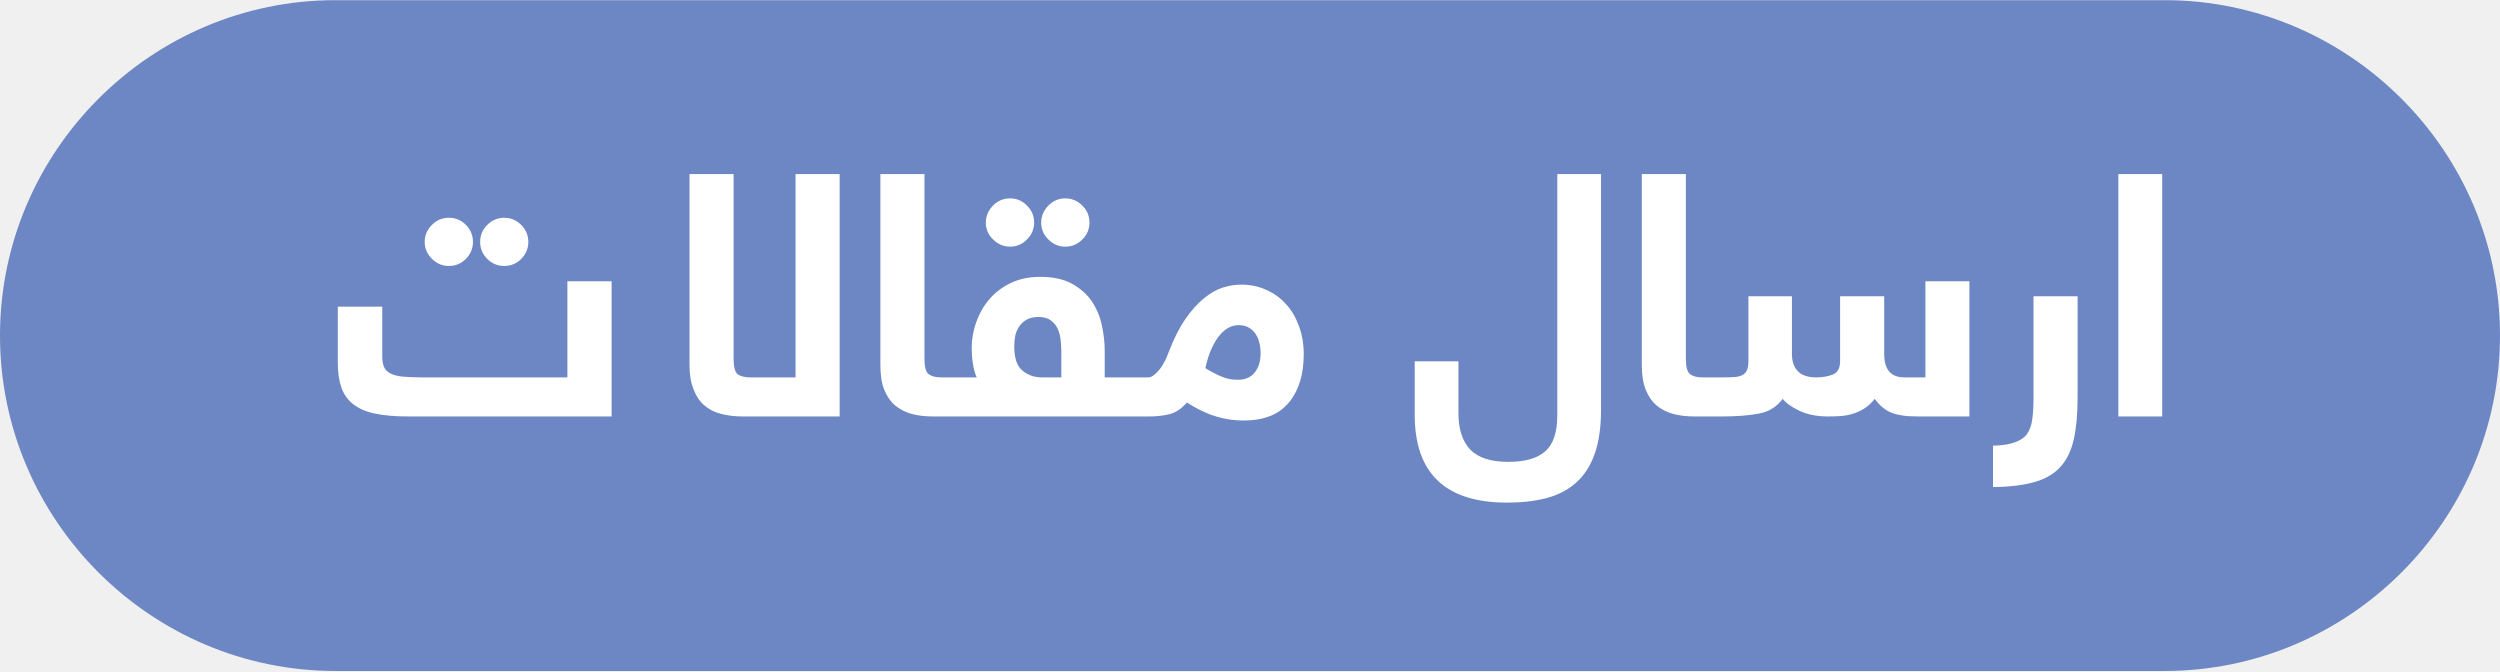
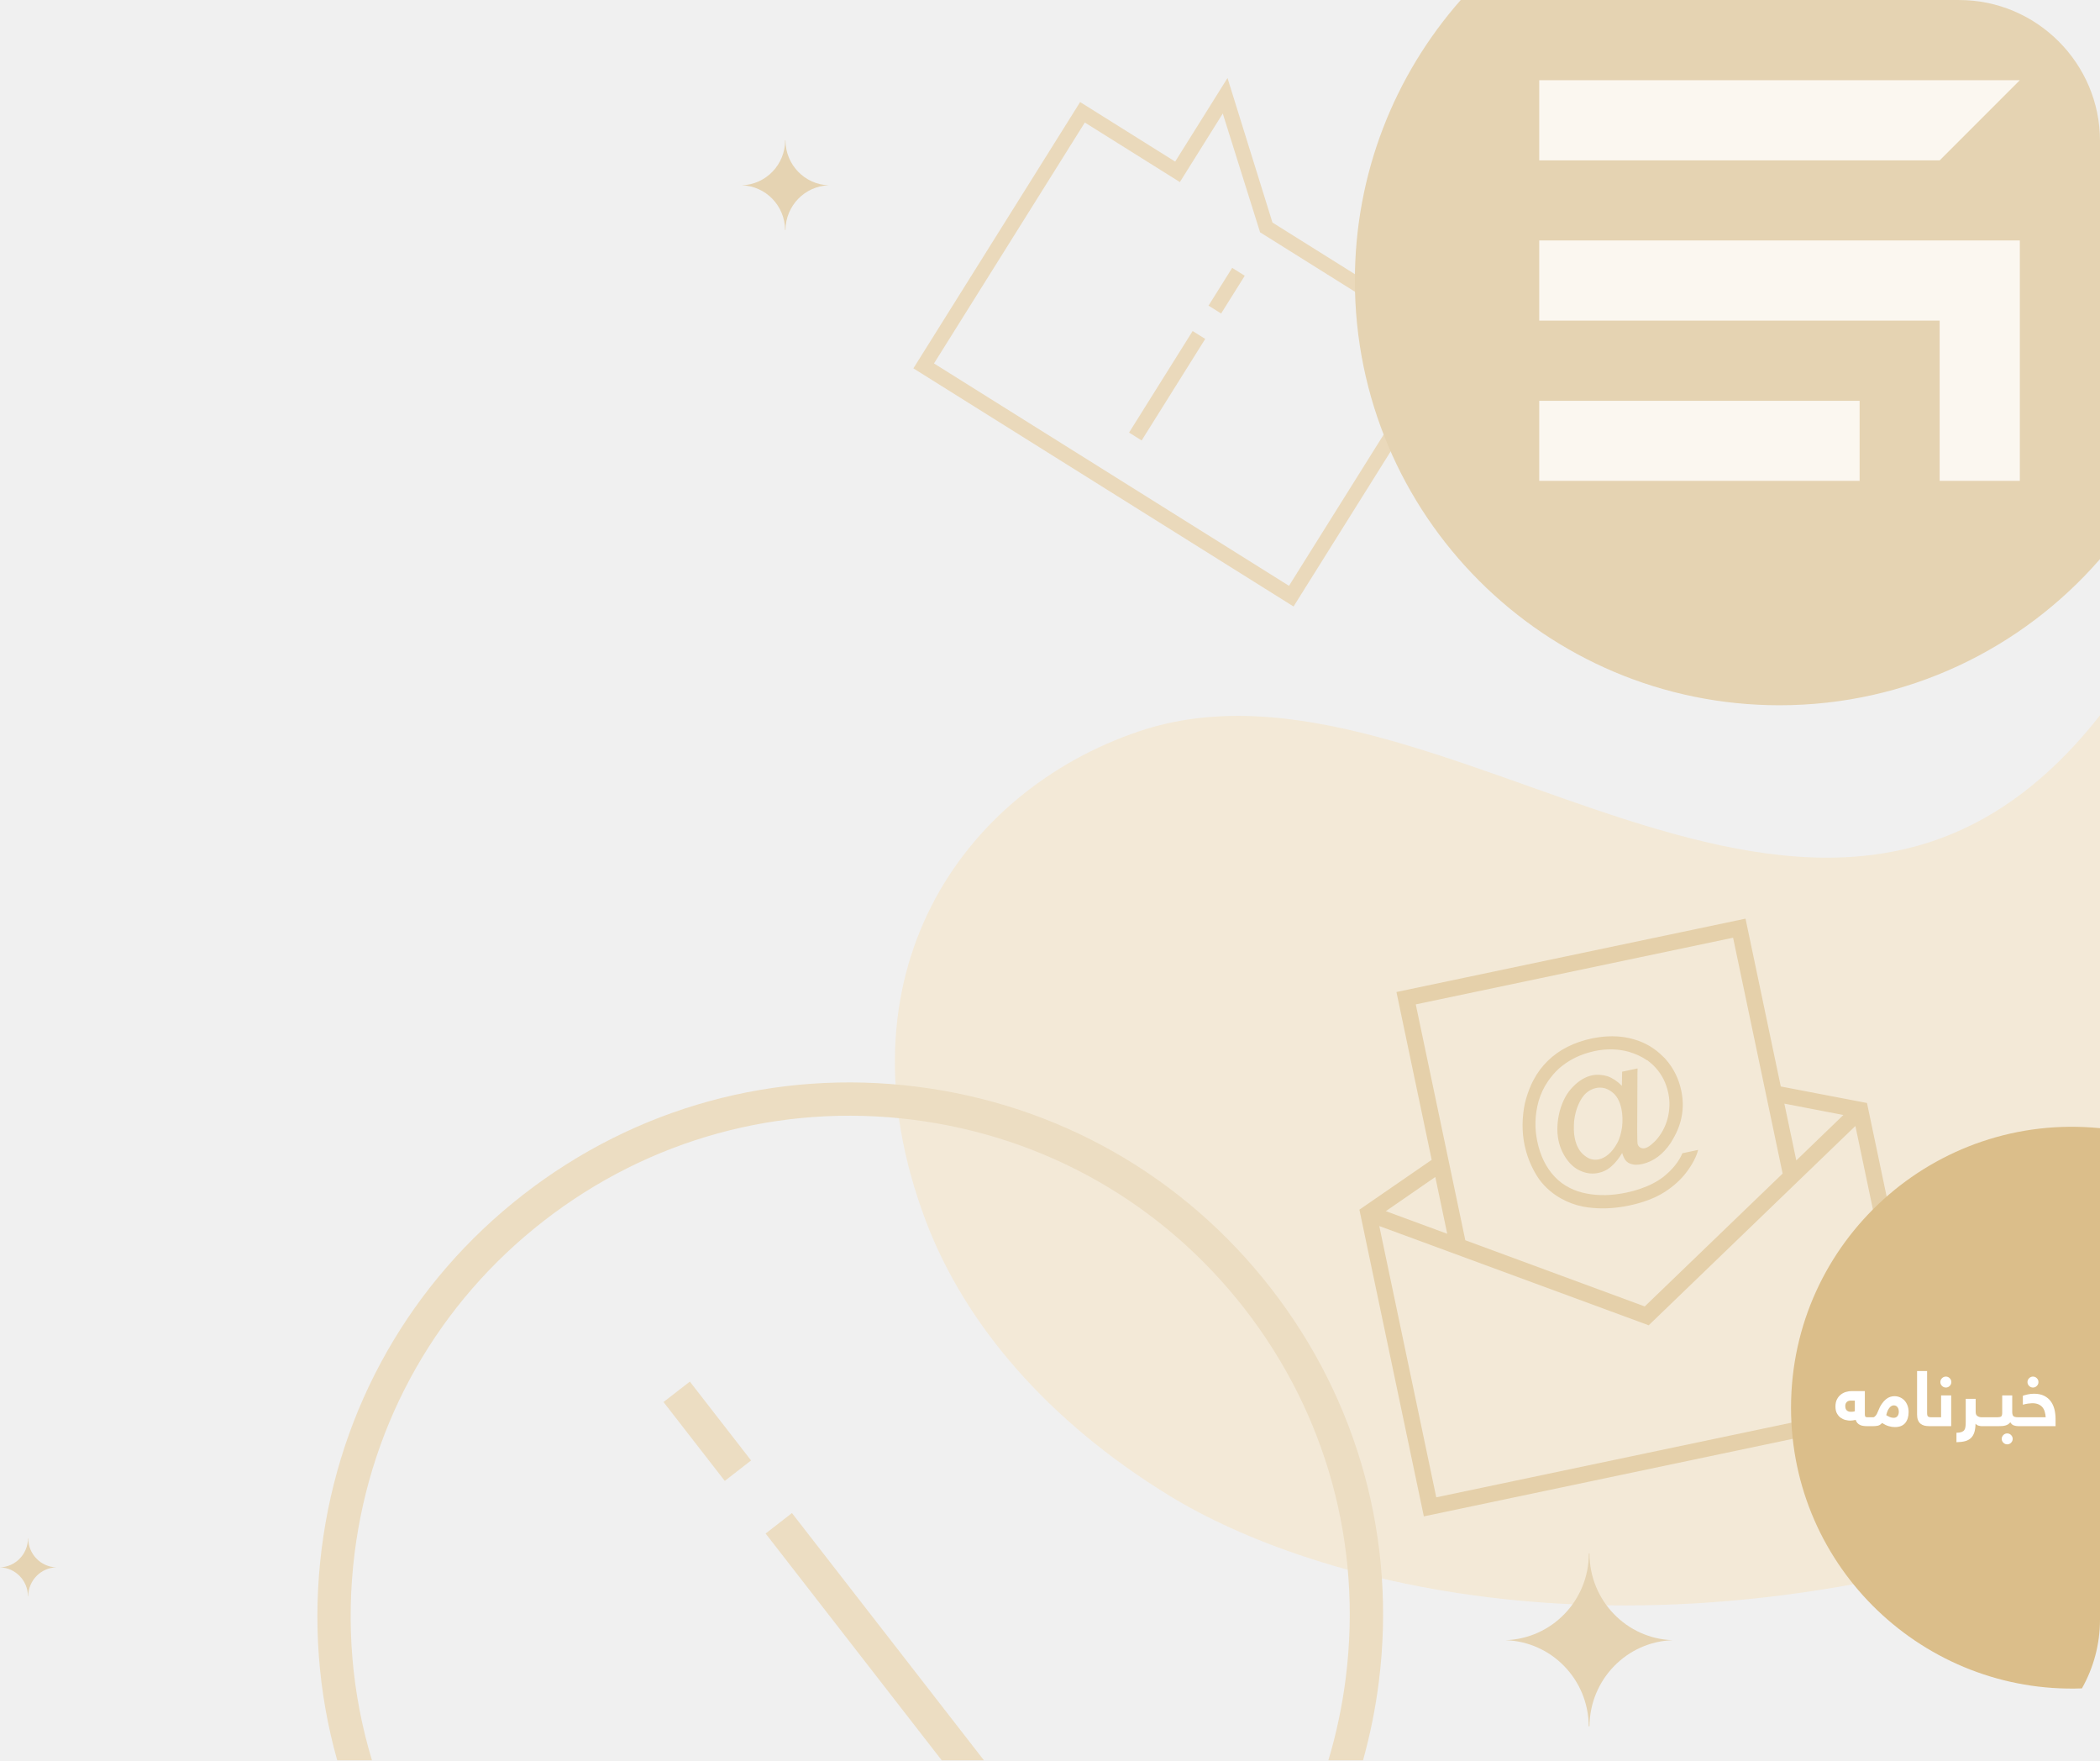
- <svg xmlns="http://www.w3.org/2000/svg" xml:space="preserve" width="2.086in" height="0.56in" version="1.1" style="shape-rendering:geometricPrecision; text-rendering:geometricPrecision; image-rendering:optimizeQuality; fill-rule:evenodd; clip-rule:evenodd" viewBox="0 0 20863 5598">
+ <svg xmlns="http://www.w3.org/2000/svg" xml:space="preserve" width="11.748in" height="9.846in" version="1.1" style="shape-rendering:geometricPrecision; text-rendering:geometricPrecision; image-rendering:optimizeQuality; fill-rule:evenodd; clip-rule:evenodd" viewBox="0 0 117477 98455">
  <defs>
    <style type="text/css">
   
-     .fil0 {fill:#6C87C3}
-     .fil1 {fill:white;fill-rule:nonzero}
+     .fil4 {fill:#DBBE8A}
+     .fil3 {fill:#E5D0AA}
+     .fil0 {fill:#E5D3B2}
+     .fil6 {fill:#EAD9BB}
+     .fil2 {fill:#ECDDC2}
+     .fil1 {fill:#F3E9D7}
+     .fil7 {fill:#FBF7F0}
+     .fil5 {fill:white;fill-rule:nonzero}
   
  </style>
  </defs>
  <g id="Layer_x0020_1">
-     <g id="_1502830501792">
-       <path class="fil0" d="M2799 0l15265 0c1540,0 2799,1260 2799,2799 0,1540 -1259,2799 -2799,2799l-15265 0c-1540,0 -2799,-1259 -2799,-2799 0,-1539 1259,-2799 2799,-2799z" />
-       <path class="fil1" d="M5104 3474l-1695 0c-112,0 -206,-8 -281,-24 -76,-16 -136,-43 -181,-79 -46,-35 -78,-82 -98,-138 -20,-57 -30,-126 -30,-207l0 -468 371 0 0 415c0,36 5,65 15,88 9,22 27,40 51,53 24,13 57,22 99,27 41,4 94,7 159,7l1221 0 0 -802 369 0 0 1128zm-1560 -1456c0,-55 20,-102 60,-142 39,-40 87,-60 142,-60 55,0 102,19 142,59 39,40 59,87 59,143 0,54 -20,101 -59,141 -40,40 -87,59 -142,59 -54,0 -101,-19 -141,-59 -40,-40 -61,-87 -61,-141zm463 0c0,-55 19,-102 59,-142 40,-40 87,-60 141,-60 55,0 102,19 142,59 40,40 60,87 60,143 0,54 -20,101 -59,141 -40,40 -87,59 -143,59 -54,0 -101,-19 -141,-59 -40,-40 -59,-87 -59,-141zm2632 1130l0 -1697 368 0 0 2023 -813 0c-65,0 -124,-8 -178,-22 -53,-13 -100,-37 -140,-72 -38,-33 -67,-76 -87,-130 -23,-55 -35,-122 -35,-204l0 -1595 368 0 0 1544c0,67 12,109 35,128 25,16 59,25 102,25l380 0zm1376 156c0,64 -9,109 -27,133 -18,25 -46,37 -84,37l-119 0c-64,0 -123,-7 -177,-21 -53,-15 -99,-39 -138,-71 -39,-33 -69,-77 -91,-131 -22,-55 -32,-123 -32,-205l0 -1595 368 0 0 1544c0,67 12,109 35,126 24,18 57,27 101,27l53 0c15,0 29,1 42,4 14,4 26,10 37,20 10,11 18,26 24,46 6,21 8,50 8,86zm136 -156c-15,-31 -25,-69 -32,-116 -7,-46 -10,-88 -10,-128 0,-74 13,-147 38,-218 26,-72 62,-135 110,-191 48,-56 108,-101 179,-135 71,-34 152,-51 245,-51 108,0 196,19 266,58 70,39 125,88 165,147 40,60 68,126 83,199 16,73 24,143 24,212l0 223 219 0c14,0 28,1 42,4 13,4 25,10 36,20 10,11 19,26 24,46 6,21 8,50 8,86 0,64 -9,109 -27,133 -18,25 -46,37 -83,37l-1536 0c-15,0 -29,-1 -42,-4 -14,-3 -26,-10 -37,-20 -10,-11 -18,-27 -24,-47 -6,-21 -8,-49 -8,-85 0,-65 9,-109 27,-134 18,-25 46,-36 84,-36l249 0zm313 -261c0,98 22,166 67,203 46,39 100,58 164,58l162 0 0 -215c0,-38 -3,-74 -7,-109 -5,-35 -15,-66 -29,-93 -14,-26 -34,-47 -58,-63 -24,-16 -57,-24 -96,-24 -40,0 -72,7 -97,21 -26,14 -47,33 -63,56 -16,22 -27,48 -34,77 -6,29 -9,59 -9,89zm-237 -1031c0,-54 20,-101 60,-142 39,-40 87,-60 142,-60 55,0 102,20 141,60 40,39 60,87 60,142 0,55 -20,102 -60,141 -39,40 -86,60 -141,60 -54,0 -101,-20 -141,-60 -41,-39 -61,-86 -61,-141zm462 0c0,-54 20,-101 60,-142 40,-40 86,-60 141,-60 55,0 102,20 142,60 40,39 60,87 60,142 0,55 -20,102 -60,141 -39,40 -86,60 -142,60 -55,0 -101,-20 -141,-60 -40,-39 -60,-86 -60,-141zm1831 1091c0,-29 -3,-57 -10,-85 -6,-29 -17,-54 -31,-75 -14,-22 -33,-40 -57,-54 -23,-14 -52,-21 -86,-21 -25,0 -51,6 -77,18 -26,13 -52,33 -76,61 -25,28 -48,65 -69,110 -22,45 -40,102 -55,170 47,29 92,52 134,70 42,18 88,27 137,27 61,0 108,-20 141,-61 32,-40 49,-94 49,-160zm-935 201c22,0 51,-19 84,-57 33,-37 62,-92 88,-164 42,-108 87,-197 137,-268 49,-71 100,-128 152,-170 52,-43 104,-73 157,-90 52,-17 105,-25 156,-25 74,0 143,14 207,43 64,28 120,68 165,119 47,50 83,112 109,184 27,72 40,150 40,235 0,170 -42,305 -125,404 -83,100 -209,149 -379,149 -76,0 -152,-11 -228,-34 -77,-23 -158,-62 -243,-116 -48,54 -98,87 -150,98 -51,12 -107,18 -167,18l-150 0c-15,0 -29,-1 -42,-4 -14,-3 -26,-10 -37,-20 -10,-11 -18,-27 -24,-47 -5,-21 -8,-49 -8,-85 0,-65 9,-109 27,-134 18,-25 46,-36 84,-36l147 0zm3776 266c0,150 -18,275 -54,375 -36,100 -88,180 -156,239 -67,60 -150,102 -247,128 -98,25 -207,37 -328,37 -513,0 -770,-244 -770,-733l0 -446 365 0 0 432c0,132 32,233 97,303 66,69 172,104 319,104 139,0 242,-29 308,-88 67,-58 101,-158 101,-300l0 -2014 365 0 0 1963zm1008 -110c0,64 -9,109 -26,133 -18,25 -46,37 -84,37l-119 0c-65,0 -124,-7 -177,-21 -54,-15 -100,-39 -139,-71 -38,-33 -69,-77 -90,-131 -22,-55 -33,-123 -33,-205l0 -1595 368 0 0 1544c0,67 12,109 35,126 24,18 58,27 101,27l54 0c15,0 29,1 42,4 14,4 25,10 36,20 11,11 19,26 24,46 6,21 8,50 8,86zm3 -156c42,0 76,-1 103,-3 28,-2 50,-8 67,-17 17,-9 29,-23 37,-41 8,-18 12,-43 12,-75l0 -541 363 0 0 482c0,60 16,108 49,143 32,34 84,52 154,52 55,0 101,-9 141,-25 39,-17 58,-54 58,-111l0 -541 368 0 0 482c0,129 56,195 168,195l176 0 0 -802 367 0 0 1128 -433 0c-100,0 -176,-12 -227,-35 -51,-24 -94,-61 -130,-112 -28,36 -59,64 -91,83 -32,20 -66,34 -100,44 -34,10 -67,15 -100,17 -33,2 -64,3 -95,3 -96,0 -176,-16 -242,-47 -65,-31 -112,-64 -140,-100 -50,67 -116,108 -198,123 -82,16 -186,24 -312,24l-111 0c-15,0 -29,-1 -42,-4 -14,-3 -25,-10 -36,-20 -11,-11 -19,-27 -24,-47 -6,-21 -8,-49 -8,-85 0,-65 9,-109 26,-134 18,-25 46,-36 84,-36l116 0zm2598 -677l368 0 0 844c0,135 -10,251 -31,346 -21,95 -57,171 -109,230 -52,59 -123,102 -215,129 -92,27 -209,42 -351,43l0 -345c76,-2 136,-11 182,-28 46,-16 80,-39 103,-71 22,-32 37,-73 43,-124 7,-50 10,-110 10,-180l0 -844zm1074 -1020l0 2023 -366 0 0 -2023 366 0z" />
+     <g id="_2638308204736">
+       <path class="fil0" d="M0 87660c865,28 1559,738 1564,1617l14 0c7,-879 700,-1589 1563,-1617 -867,-28 -1563,-746 -1563,-1630l-12 0c0,884 -696,1602 -1566,1630z" />
+       <path class="fil1" d="M117477 84841c-25448,9217 -44209,3621 -52047,-1180 -6844,-4192 -11467,-9625 -13641,-15383 -5179,-13719 2011,-24036 11936,-27379 16779,-5650 38006,19146 53752,-892l0 44834z" />
+       <path class="fil2" d="M76248 98455c400,-1428 697,-2896 886,-4394 995,-7898 -1146,-15712 -6027,-21996 -4885,-6290 -11924,-10296 -19824,-11289 -7900,-994 -15715,1148 -22001,6030 -6290,4885 -10296,11924 -11289,19824 -507,4028 -198,8033 872,11825l1945 0c-1125,-3704 -1468,-7638 -972,-11595 933,-7402 4694,-14004 10587,-18581 5894,-4577 13221,-6586 20621,-5656 7409,931 14009,4689 18588,10585 4577,5894 6583,13216 5651,20625 -198,1581 -526,3126 -975,4622l1938 0zm-39130 -20041l1473 -1143 3426 4411 -1472 1144 -3427 -4412zm5712 7355l1473 -1144 10741 13830 -2361 0 -9853 -12686z" />
+       <path class="fil3" d="M97647 51379l-19528 4103 1972 9387 -4044 2787 3605 17153 28395 -5967 -3605 -17153 -4823 -924 -1972 -9386 0 0zm-5510 7922l0 0c0,0 0,0 0,0zm-5558 35c-312,311 -570,645 -781,1050 -49,76 -92,184 -139,276 -145,326 -267,680 -355,1043 -163,789 -177,1580 -12,2366 27,126 69,249 95,374 166,557 404,1065 734,1537 319,426 741,797 1242,1069 371,201 763,349 1208,436 170,29 341,59 524,70 652,60 1333,16 2056,-136 786,-166 1439,-418 1946,-738 508,-320 935,-705 1256,-1134 333,-447 543,-853 643,-1235l-880 185c-197,469 -562,923 -1068,1325 -354,271 -783,492 -1289,664 -229,81 -493,153 -776,213 -786,165 -1536,191 -2256,47 -325,-63 -625,-164 -901,-303 -329,-161 -621,-379 -875,-654 -469,-509 -784,-1148 -952,-1950 -159,-755 -134,-1499 69,-2247 126,-421 295,-785 535,-1131 177,-250 373,-488 607,-702 472,-411 1017,-706 1636,-885 110,-24 233,-66 343,-89 676,-142 1319,-129 1929,38 385,116 730,274 1019,476 0,0 0,0 0,0 0,0 16,-4 16,-4 158,131 314,246 445,399 382,412 613,889 729,1439 0,0 0,0 3,16 96,456 78,919 -37,1387 -127,486 -353,895 -659,1238 -40,42 -81,83 -109,105 -191,188 -363,306 -504,336 -95,20 -195,8 -272,-41 -76,-50 -124,-122 -143,-216 -10,-48 -16,-309 -18,-785l14 -3138 7 -281 -252 53 -613 129 -14 791c-252,-259 -518,-433 -803,-537 -297,-86 -581,-108 -864,-49 -361,76 -728,285 -1065,635 -340,334 -587,796 -746,1371 -142,572 -175,1120 -66,1639 89,425 263,782 493,1095 249,325 522,531 841,644 304,117 603,136 902,73 252,-52 506,-171 740,-385 222,-194 415,-448 585,-730 56,185 117,320 184,404 89,113 203,187 358,221 158,49 338,44 573,-6 0,0 16,-3 32,-7 610,-144 1135,-534 1561,-1165 50,-76 84,-149 133,-225 509,-862 664,-1764 465,-2708 -138,-660 -424,-1240 -858,-1740 -44,-57 -86,-97 -146,-150 -481,-490 -1042,-816 -1686,-992 -594,-171 -1240,-199 -1911,-108 -110,24 -239,34 -365,61 -1037,218 -1868,639 -2508,1266l0 0zm2065 5295c-273,-205 -456,-528 -548,-968 -60,-283 -63,-611 -38,-961 41,-353 123,-666 246,-938 123,-272 260,-482 426,-631 153,-131 344,-237 548,-280 315,-66 608,4 881,209 270,190 453,513 545,953 70,330 76,673 36,1027 -57,356 -139,669 -285,913 -142,260 -298,457 -479,610 -181,153 -360,239 -533,276 -283,59 -542,-1 -799,-210l0 0zm8307 -12186l2772 13191 -7714 7432 -10037 -3702 -2772 -13192 17751 -3729zm-15991 16559l-3434 -1265 2767 -1911 667 3176 0 0zm-613 14740l-3188 -15173 15072 5551 11562 -11147 3188 15172 -26634 5597 0 0zm22775 -21384l-2634 2541 -668 -3176 3302 635 0 0z" />
+       <g>
+         <path class="fil4" d="M117477 63098l0 27483c0,1396 -368,2710 -1012,3850 -8806,316 -16272,-6722 -16272,-15700 0,-9320 8046,-16551 17284,-15633z" />
+         <path class="fil5" d="M103226 78641c0,35 5,72 13,110 8,38 24,72 47,103 23,30 54,55 93,75 39,21 88,31 149,31 37,0 76,-1 114,-4 39,-3 79,-12 120,-26l0 -596 -215 0c-107,0 -188,28 -241,84 -53,56 -80,130 -80,223zm1204 1122c-69,0 -136,-5 -201,-15 -64,-9 -124,-27 -179,-53 -54,-26 -103,-62 -144,-107 -41,-45 -74,-103 -96,-175 -49,11 -99,20 -152,28 -52,8 -104,12 -155,12 -72,0 -156,-11 -251,-33 -95,-21 -185,-61 -270,-119 -85,-58 -156,-137 -215,-240 -59,-102 -89,-234 -89,-394 0,-159 28,-293 84,-402 56,-109 128,-198 216,-268 89,-69 186,-119 294,-149 107,-31 213,-46 317,-46l733 0 0 1293c0,66 9,111 27,135 17,24 57,36 121,36l103 0c23,0 44,2 64,7 20,5 39,15 55,30 17,16 29,39 37,71 8,31 13,75 13,130 0,98 -14,166 -41,203 -28,37 -70,56 -128,56l-143 0zm1792 -803c0,-44 -5,-87 -15,-130 -10,-43 -26,-81 -47,-114 -22,-32 -51,-60 -87,-82 -35,-22 -79,-32 -132,-32 -37,0 -77,9 -116,28 -41,19 -80,50 -116,93 -38,43 -73,98 -106,167 -33,69 -60,156 -84,259 72,44 141,79 206,107 64,28 133,41 208,41 93,0 164,-31 214,-92 50,-62 75,-144 75,-245zm-1425 306c35,0 78,-29 128,-86 51,-57 96,-140 135,-250 64,-164 133,-300 208,-409 75,-108 152,-194 232,-259 79,-65 159,-110 239,-136 80,-26 160,-39 238,-39 112,0 217,22 315,66 98,43 182,103 252,181 71,77 126,171 166,280 40,110 60,229 60,358 0,259 -63,464 -190,616 -127,152 -319,228 -578,228 -115,0 -231,-18 -347,-53 -117,-35 -240,-94 -369,-177 -74,83 -151,133 -229,150 -78,18 -163,27 -254,27l-230 0c-22,0 -44,-2 -64,-6 -21,-5 -39,-15 -55,-31 -16,-16 -28,-40 -37,-72 -8,-31 -12,-74 -12,-129 0,-99 14,-166 41,-204 27,-37 70,-55 127,-55l224 0zm3465 238c0,98 -13,166 -41,203 -27,37 -69,56 -127,56l-181 0c-99,0 -189,-11 -270,-32 -81,-23 -152,-59 -211,-108 -59,-50 -105,-117 -138,-200 -33,-84 -50,-187 -50,-311l0 -2431 561 0 0 2352c0,102 18,166 54,193 36,26 87,40 153,40l82 0c22,0 44,2 64,7 21,5 39,15 55,30 16,16 28,39 37,71 9,31 12,75 12,130zm285 -2205c0,-83 30,-155 90,-216 61,-61 133,-92 218,-92 82,0 154,30 215,90 60,61 90,133 90,218 0,82 -30,154 -90,215 -61,60 -133,90 -215,90 -83,0 -155,-30 -216,-90 -61,-61 -92,-133 -92,-215zm40 1967l0 -1221 565 0 0 1718 -1062 0c-23,0 -44,-2 -64,-6 -21,-5 -39,-15 -56,-31 -16,-16 -28,-40 -36,-72 -9,-31 -13,-74 -13,-129 0,-99 14,-166 41,-204 28,-37 70,-55 128,-55l497 0zm2256 497c-39,0 -90,-9 -157,-27 -66,-17 -123,-54 -172,-112 -3,195 -26,358 -69,490 -43,131 -107,238 -194,318 -86,81 -196,139 -327,173 -133,34 -292,53 -477,56l0 -527c118,-3 212,-16 282,-41 69,-25 121,-61 156,-110 34,-48 56,-111 66,-188 10,-76 15,-168 15,-274l0 -1286 556 0 0 734c0,112 34,190 103,232 68,43 141,65 218,65 22,0 44,2 64,7 21,5 39,15 55,30 16,16 28,39 37,71 8,31 12,75 12,130 0,98 -14,166 -41,203 -27,37 -70,56 -127,56zm-3 0c-22,0 -43,-2 -64,-6 -20,-5 -38,-15 -55,-31 -16,-16 -28,-40 -37,-72 -8,-31 -12,-74 -12,-129 0,-99 14,-166 41,-204 27,-37 70,-55 127,-55l639 0c23,0 44,2 64,7 21,5 39,15 55,30 17,16 29,39 38,71 7,31 12,75 12,130 0,98 -14,166 -41,203 -28,37 -70,56 -128,56l-639 0zm903 -497c98,0 167,-15 206,-46 38,-30 57,-98 57,-203l0 -972 561 0 0 924c0,106 21,182 60,228 40,46 130,69 269,69 23,0 44,2 64,7 20,5 38,15 54,30 15,16 28,39 37,71 9,31 14,75 14,130 0,98 -14,166 -41,203 -28,37 -70,56 -128,56 -83,0 -163,-14 -242,-41 -77,-27 -142,-87 -195,-178 -35,49 -77,88 -125,118 -48,29 -100,51 -154,66 -56,15 -113,24 -172,29 -59,4 -117,6 -175,6l-354 0c-22,0 -43,-2 -64,-6 -21,-5 -39,-15 -55,-31 -16,-16 -28,-40 -37,-72 -8,-31 -12,-74 -12,-129 0,-99 14,-166 41,-204 27,-37 70,-55 127,-55l264 0zm236 1209c0,-82 31,-154 91,-215 61,-60 133,-90 217,-90 83,0 154,30 215,90 60,61 91,133 91,215 0,83 -31,155 -91,215 -61,61 -132,91 -215,91 -83,0 -155,-30 -216,-91 -61,-60 -92,-132 -92,-215zm2460 -1209c-8,-116 -27,-222 -56,-318 -28,-96 -72,-179 -131,-248 -59,-68 -135,-122 -227,-161 -92,-38 -207,-58 -345,-58 -46,0 -119,7 -218,19 -99,13 -199,34 -300,64l0 -502c66,-23 156,-47 269,-73 114,-26 231,-39 352,-39 226,0 415,39 569,116 154,77 278,181 373,311 94,130 163,280 205,451 41,171 61,349 61,534l0 401 -2097 0c-22,0 -44,-2 -64,-6 -21,-5 -39,-15 -55,-31 -16,-16 -29,-40 -37,-72 -9,-31 -12,-74 -12,-129 0,-99 13,-166 41,-204 27,-37 69,-55 127,-55l1545 0zm-1019 -1967c0,-83 30,-155 91,-216 60,-61 133,-92 217,-92 83,0 155,30 215,90 61,61 91,133 91,218 0,82 -30,154 -91,215 -60,60 -132,90 -215,90 -83,0 -155,-30 -216,-90 -61,-61 -92,-133 -92,-215z" />
+       </g>
+       <path class="fil6" d="M68930 14981l-1323 2112 704 441 1323 -2112 -704 -441zm-526 -8633l2087 6644 10055 6297 -8438 13474 -19859 -12437 8438 -13474 5317 3330 2400 -3834zm-2663 2689l-5317 -3330 -9328 14894 21267 13319 9328 -14894 -10508 -6581 -2514 -8083 -2928 4675zm1681 9917l-704 -440 -3557 5679 704 441 3557 -5680z" />
+       <path class="fil0" d="M41501 10363c1338,43 2410,1141 2417,2501l22 0c11,-1360 1083,-2458 2418,-2501 -1342,-44 -2418,-1153 -2418,-2519l-18 0c0,1366 -1076,2475 -2421,2519z" />
+       <path class="fil0" d="M84222 91734c2576,84 4640,2197 4654,4815l42 0c21,-2618 2086,-4731 4654,-4815 -2582,-84 -4654,-2219 -4654,-4850l-35 0c0,2631 -2071,4766 -4661,4850z" />
+       <g>
+         <path class="fil0" d="M99546 39444c7158,0 13576,-3166 17931,-8175l0 -23395c0,-4331 -3544,-7874 -7874,-7874l-27888 0c-3685,4185 -5921,9677 -5921,15692 0,13118 10634,23752 23752,23752z" />
+         <path class="fil7" d="M86106 8969l22402 0 4484 -4485 -26886 0 0 4485zm17924 13446l-17924 0 0 4478 17924 0 0 -4478zm8962 -8969l-26886 0 0 4485 22402 0 0 8962 4484 0 0 -13447z" />
+       </g>
    </g>
  </g>
</svg>
